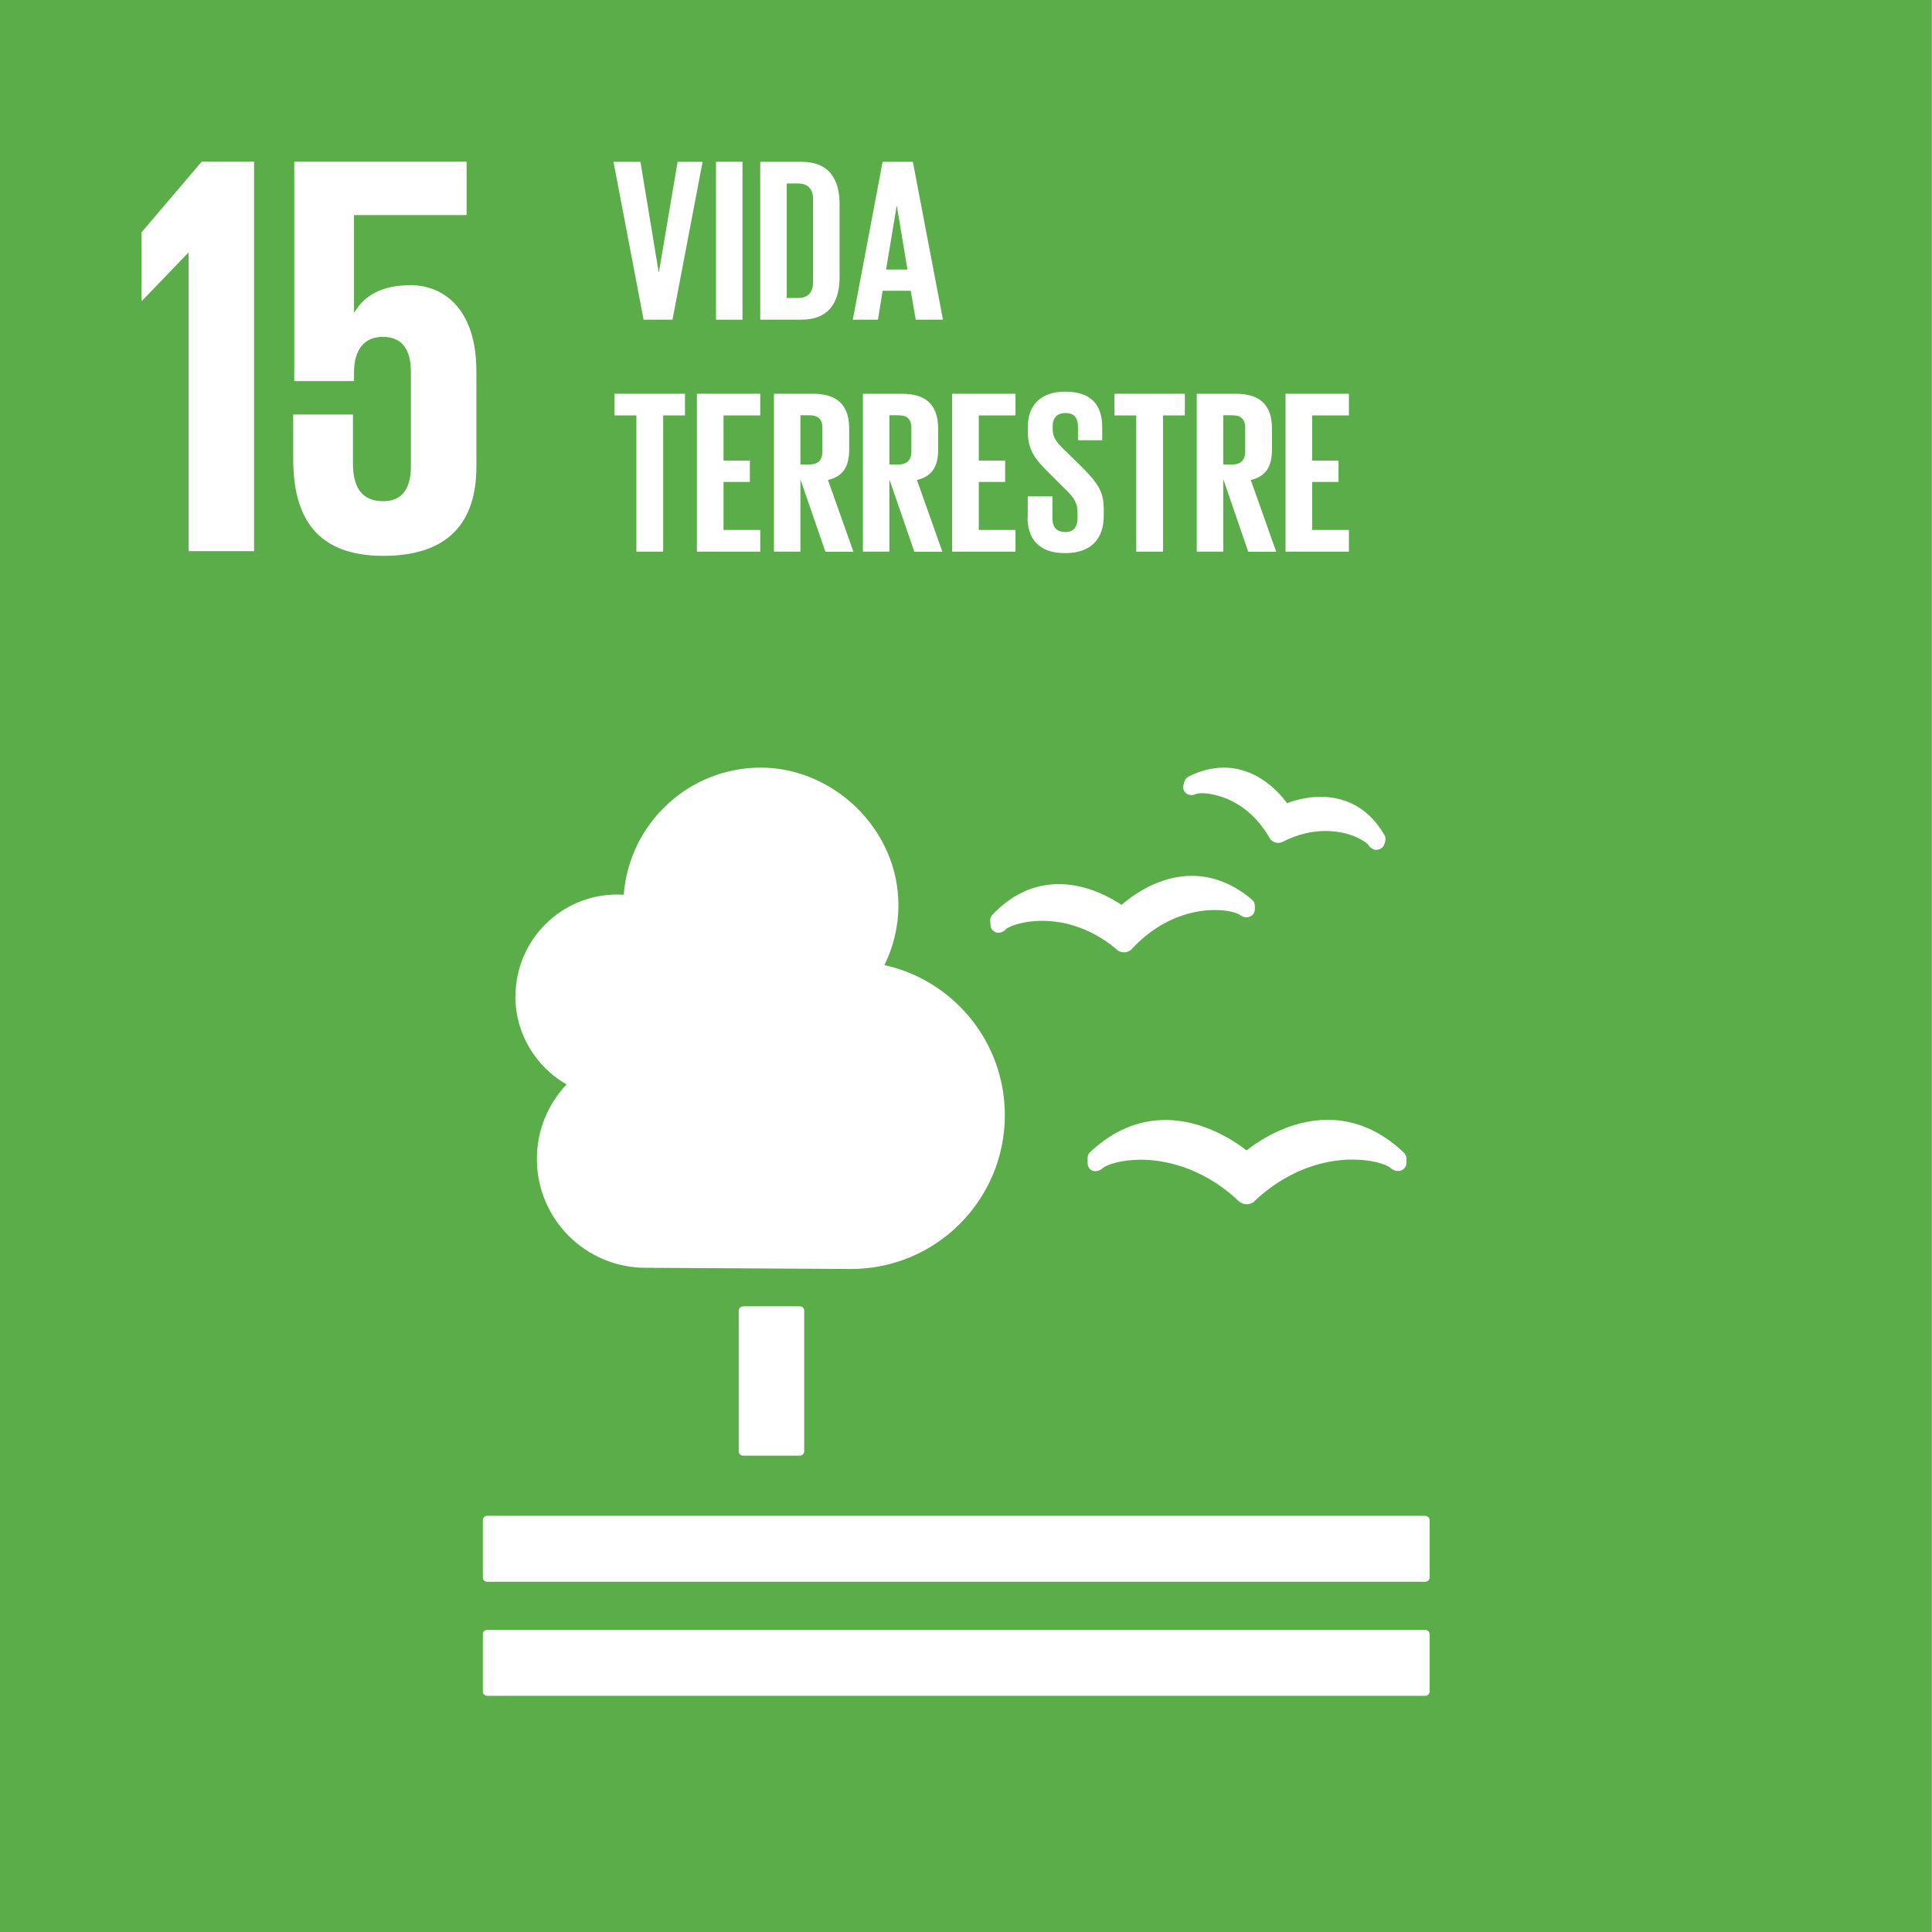
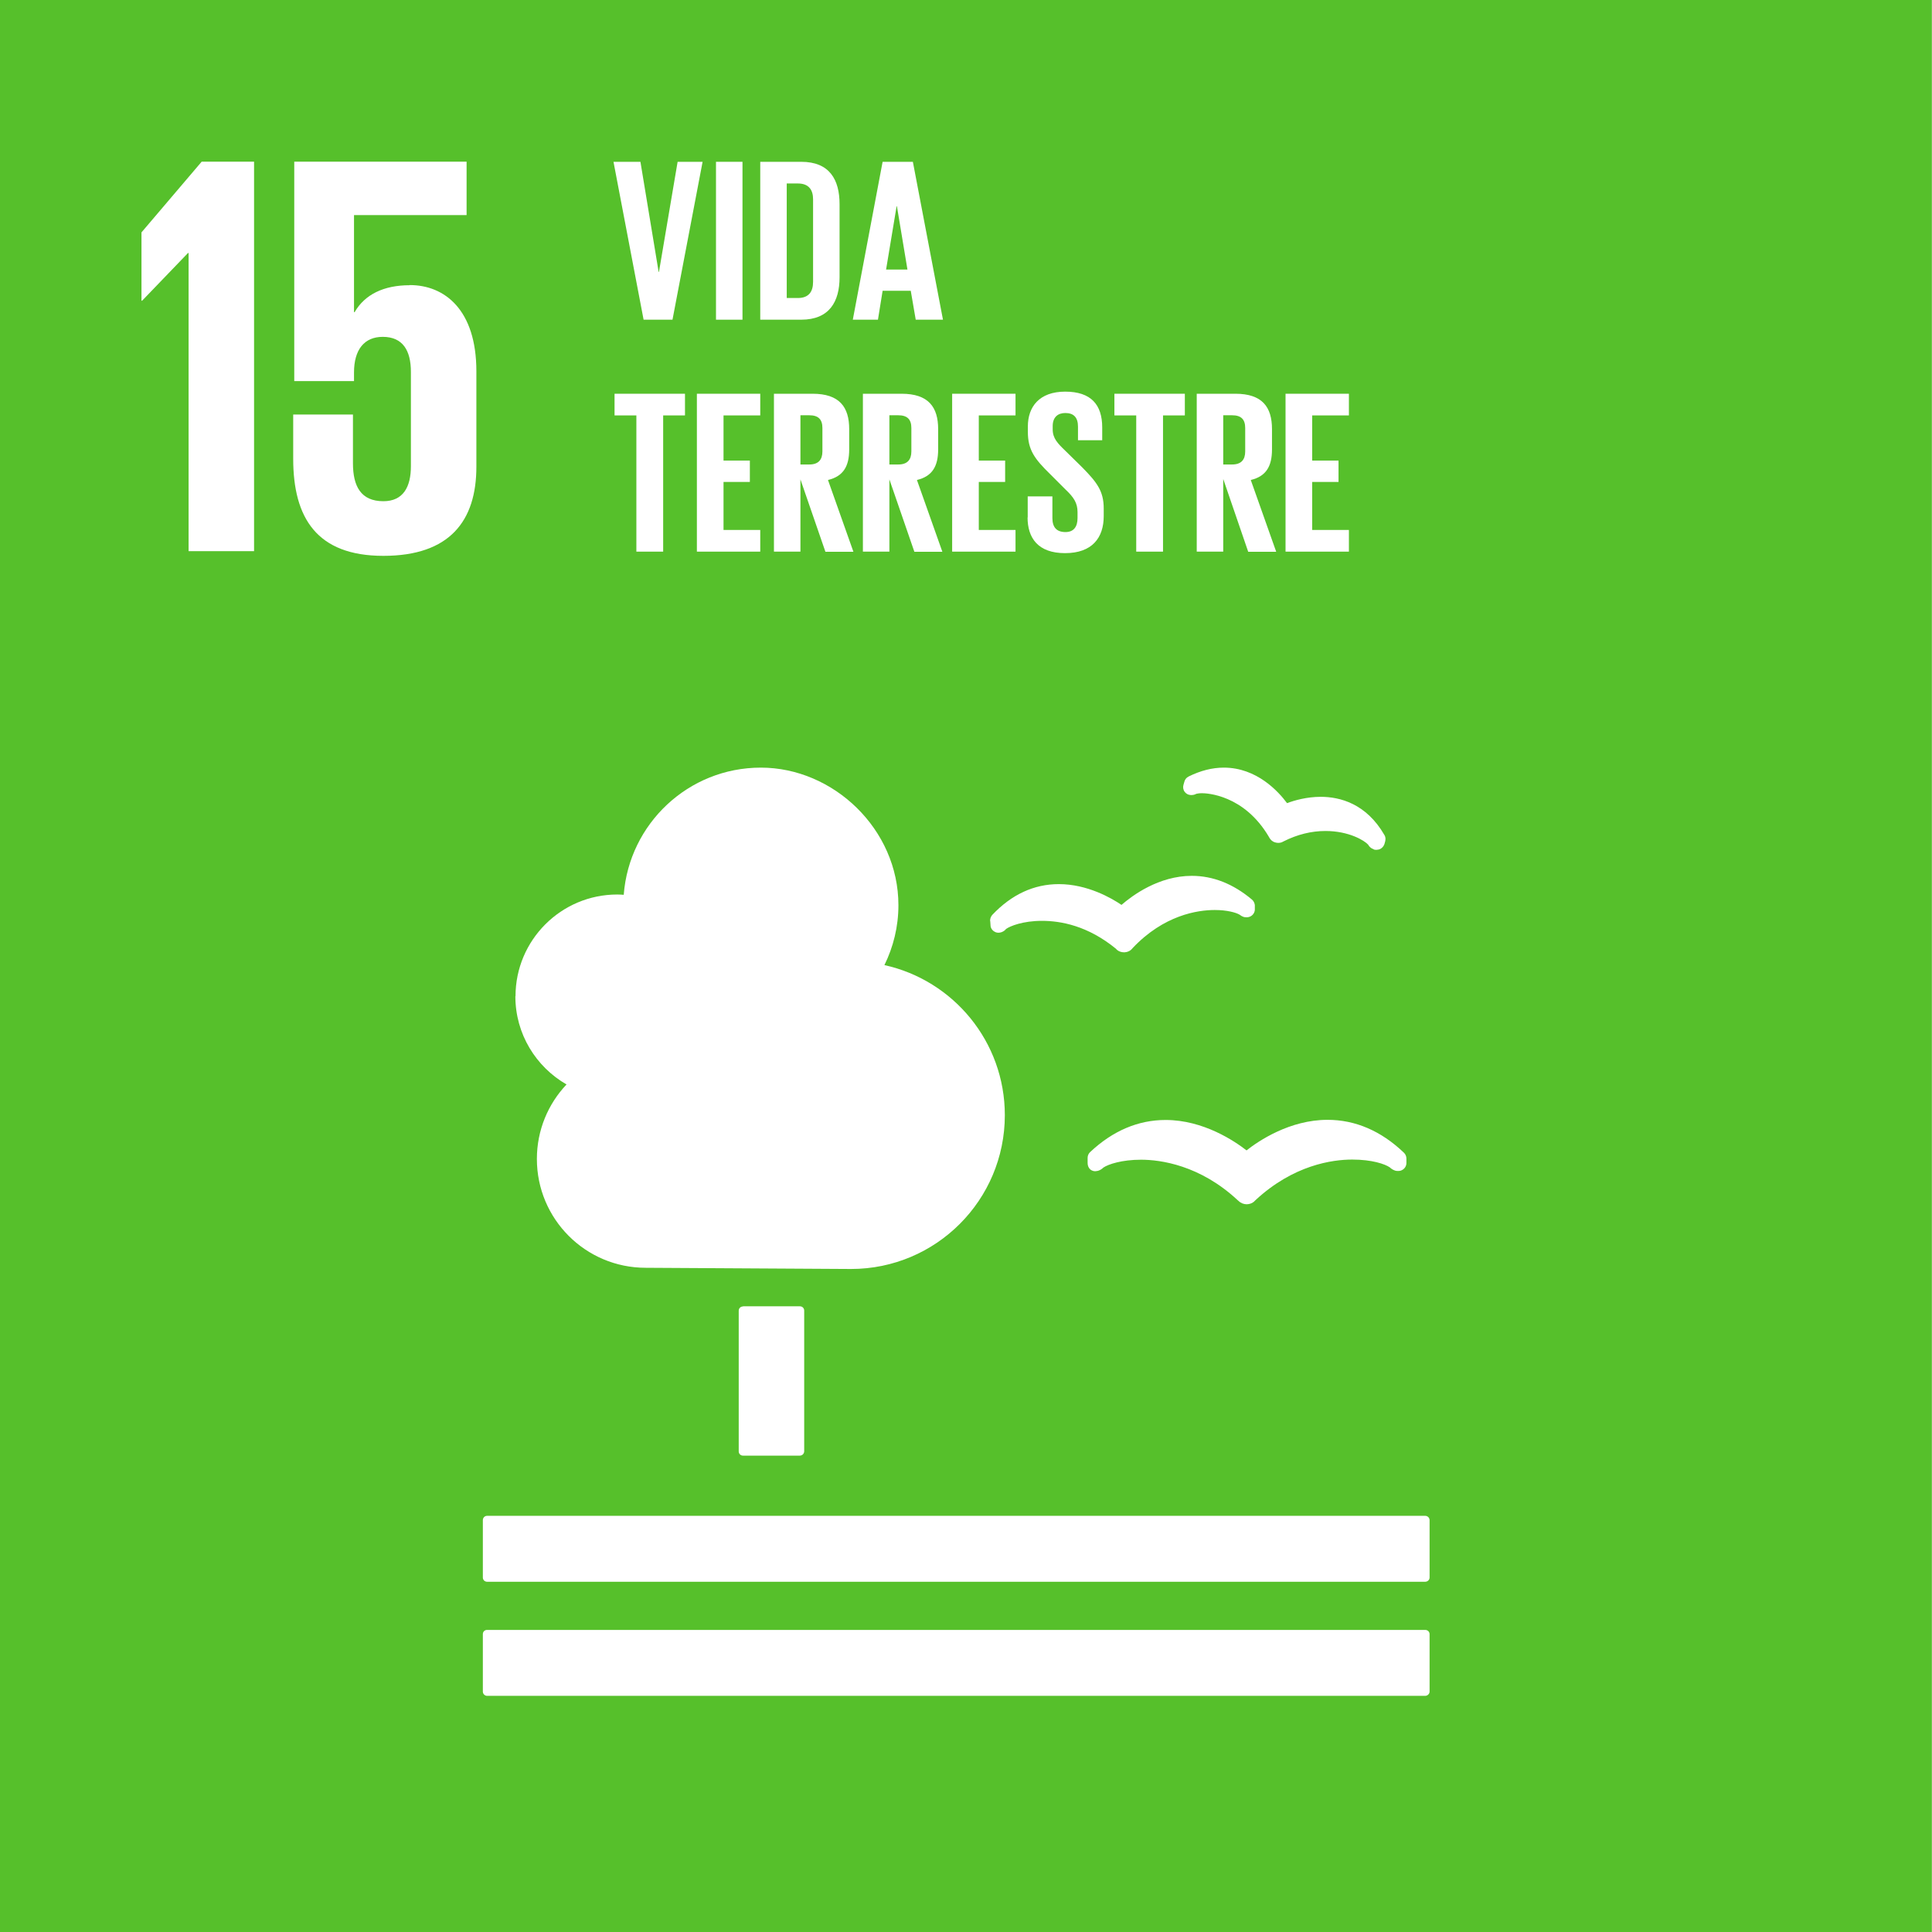
<svg xmlns="http://www.w3.org/2000/svg" id="Camada_2" data-name="Camada 2" viewBox="0 0 128.35 128.36">
  <defs>
    <style>
      .cls-1 {
        fill: #fff;
      }

      .cls-2 {
-         fill: #5bad49;
+         fill: #56c02b;
      }
    </style>
  </defs>
  <g id="Camada_1-2" data-name="Camada 1">
    <g>
      <rect class="cls-2" width="128.35" height="128.36" />
      <polygon class="cls-1" points="9.4 15.44 9.4 19.98 9.44 19.98 12.49 16.81 12.53 16.81 12.53 36.62 16.88 36.62 16.88 10.74 13.4 10.74 9.4 15.44" />
      <g>
        <path class="cls-1" d="M27.22,18.95c-1.72,0-2.98.61-3.66,1.79h-.04v-6.45h7.48v-3.55h-11.45v14.58h3.97v-.57c0-1.53.69-2.37,1.91-2.37,1.34,0,1.87.92,1.87,2.33v6.26c0,1.37-.5,2.33-1.83,2.33-1.49,0-2.02-.99-2.02-2.52v-3.24h-3.97v2.94c0,3.93,1.57,6.45,5.99,6.45s6.18-2.33,6.18-5.92v-6.34c0-4.08-2.1-5.73-4.43-5.73" />
        <path class="cls-1" d="M49.37,86.79h3.78c.16,0,.28.13.28.28v9.35c0,.16-.13.29-.29.29h-3.78c-.16,0-.28-.13-.28-.28v-9.35c0-.16.13-.28.28-.28Z" />
        <path class="cls-1" d="M94.69,100.71h-62.33c-.16,0-.28.13-.28.29v3.81c0,.16.13.28.28.28h62.33c.15,0,.29-.12.29-.28v-3.81c0-.16-.13-.29-.29-.29" />
        <path class="cls-1" d="M94.69,108.29h-62.33c-.16,0-.28.12-.28.28v3.82c0,.15.13.28.28.28h62.33c.15,0,.29-.13.29-.28v-3.82c0-.16-.13-.28-.29-.28" />
        <path class="cls-1" d="M82.83,76.44c-.78-.61-2.86-2.03-5.39-2.03-1.81,0-3.5.71-5.01,2.13-.11.1-.17.24-.17.39v.34c0,.17.06.32.18.43.13.1.28.14.44.1.04,0,.08-.02.12-.03.11-.04.22-.11.31-.2.33-.22,1.22-.52,2.5-.52s3.91.35,6.42,2.69l.06.05c.14.14.34.22.54.22s.4-.08.53-.22l.05-.05c2.52-2.34,5.11-2.7,6.43-2.7s2.18.3,2.5.52c.09.09.2.16.34.21.06.02.21.05.37.01.23-.07.39-.27.39-.51v-.3c0-.14-.06-.29-.17-.39-1.52-1.45-3.23-2.18-5.07-2.18-2.51,0-4.58,1.4-5.38,2.03" />
        <path class="cls-1" d="M78.96,51.6c-.13.06-.23.18-.27.33l-.06.21c-.05.16-.02.34.08.47.1.13.23.2.39.21.03,0,.06.01.08,0,.11,0,.21-.03.3-.08.06-.01.17-.04.38-.04.28,0,2.79.08,4.45,2.91l.02.04c.09.16.23.28.4.32.05.02.14.03.2.03.12,0,.23-.03.31-.08l.04-.02c.91-.46,1.85-.69,2.78-.69,1.57,0,2.6.64,2.84.91.05.09.12.17.21.23.05.03.15.08.2.1.03,0,.06.01.09.01.02,0,.04,0,.06,0,.08,0,.17-.02.25-.06.13-.07.22-.18.27-.32l.05-.18s.02-.1.02-.15c0-.1-.02-.19-.07-.27-1.21-2.1-2.97-2.54-4.23-2.54-.94,0-1.76.24-2.24.42-.57-.77-2.01-2.36-4.2-2.36-.77,0-1.55.2-2.34.59" />
        <path class="cls-1" d="M65.79,61.19l.02.28c0,.17.1.33.25.42.12.08.28.1.42.06.03,0,.06-.02.09-.03.11-.04.2-.11.27-.2.26-.19,1.12-.54,2.38-.54s3.05.32,4.93,1.86l.04.05c.13.12.31.18.48.18h.05c.2-.01.38-.1.49-.23l.04-.05c2.08-2.2,4.32-2.53,5.46-2.53.82,0,1.4.17,1.63.3.09.07.19.13.32.17.04,0,.13.02.23.01.04,0,.09-.02.13-.03.22-.08.37-.3.35-.54v-.24c-.02-.15-.09-.28-.2-.37-1.24-1.04-2.58-1.57-3.99-1.57-2.19,0-3.94,1.3-4.67,1.93-.66-.45-2.27-1.38-4.16-1.38-1.66,0-3.14.69-4.42,2.04-.1.11-.15.25-.15.4" />
        <path class="cls-1" d="M34.25,66.19c0-3.73,3.03-6.76,6.76-6.76.15,0,.29.01.43.02.36-4.72,4.29-8.45,9.11-8.45s9.14,4.09,9.14,9.14c0,1.43-.34,2.78-.93,3.98,4.58,1.01,8,5.09,8,9.97,0,5.64-4.57,10.22-10.22,10.22-.41,0-13.64-.08-13.64-.08-4,0-7.23-3.24-7.23-7.23,0-1.92.75-3.66,1.97-4.95-2.03-1.17-3.4-3.35-3.4-5.86" />
      </g>
      <g>
        <path class="cls-1" d="M46.68,10.75l-2,10.49h-1.92l-2-10.49h1.79l1.21,7.32h.02l1.24-7.32h1.66Z" />
        <path class="cls-1" d="M47.57,10.75h1.76v10.49h-1.76v-10.49Z" />
        <path class="cls-1" d="M55.78,13.56v4.86c0,1.61-.67,2.82-2.55,2.82h-2.72v-10.49h2.72c1.89,0,2.55,1.19,2.55,2.82ZM53.01,19.8c.73,0,1.01-.43,1.01-1.07v-5.49c0-.62-.28-1.05-1.01-1.05h-.74v7.61h.74Z" />
        <path class="cls-1" d="M56.66,21.24l1.98-10.49h2.01l2,10.49h-1.81l-.33-1.92h-1.87l-.31,1.92h-1.67ZM58.88,17.91h1.41l-.7-4.21h-.02l-.7,4.21Z" />
      </g>
      <g>
        <path class="cls-1" d="M40.82,26.16h4.69v1.44h-1.45v9.05h-1.78v-9.05h-1.45v-1.44Z" />
        <path class="cls-1" d="M46.3,26.16h4.21v1.44h-2.44v3h1.75v1.42h-1.75v3.19h2.44v1.44h-4.21v-10.49Z" />
        <path class="cls-1" d="M53.18,31.84v4.81h-1.76v-10.49h2.57c1.78,0,2.43.88,2.43,2.35v1.35c0,1.13-.4,1.79-1.41,2.03l1.69,4.77h-1.86l-1.66-4.81ZM53.18,27.6v3.26h.59c.6,0,.87-.31.87-.87v-1.55c0-.57-.26-.85-.87-.85h-.59Z" />
        <path class="cls-1" d="M59.09,31.84v4.81h-1.76v-10.49h2.57c1.78,0,2.43.88,2.43,2.35v1.35c0,1.13-.4,1.79-1.41,2.03l1.69,4.77h-1.86l-1.66-4.81ZM59.09,27.6v3.26h.59c.6,0,.87-.31.87-.87v-1.55c0-.57-.26-.85-.87-.85h-.59Z" />
        <path class="cls-1" d="M63.26,26.16h4.21v1.44h-2.44v3h1.75v1.42h-1.75v3.19h2.44v1.44h-4.21v-10.49Z" />
        <path class="cls-1" d="M68.28,34.39v-1.41h1.64v1.44c0,.59.26.93.87.93.56,0,.8-.37.8-.93v-.4c0-.6-.25-.98-.79-1.49l-1.04-1.04c-1.01-.99-1.47-1.59-1.47-2.8v-.36c0-1.3.76-2.31,2.48-2.31s2.46.87,2.46,2.38v.85h-1.61v-.91c0-.6-.28-.9-.84-.9-.5,0-.84.28-.84.87v.22c0,.59.33.93.84,1.42l1.13,1.11c.96.98,1.42,1.56,1.42,2.72v.51c0,1.44-.77,2.46-2.57,2.46s-2.49-1.01-2.49-2.38Z" />
        <path class="cls-1" d="M74.03,26.16h4.69v1.44h-1.45v9.05h-1.78v-9.05h-1.45v-1.44Z" />
        <path class="cls-1" d="M81.27,31.84v4.81h-1.76v-10.49h2.57c1.78,0,2.43.88,2.43,2.35v1.35c0,1.13-.4,1.79-1.41,2.03l1.69,4.77h-1.86l-1.65-4.81ZM81.27,27.6v3.26h.59c.6,0,.87-.31.87-.87v-1.55c0-.57-.26-.85-.87-.85h-.59Z" />
        <path class="cls-1" d="M85.41,26.16h4.21v1.44h-2.44v3h1.75v1.42h-1.75v3.19h2.44v1.44h-4.21v-10.49Z" />
      </g>
    </g>
  </g>
</svg>
